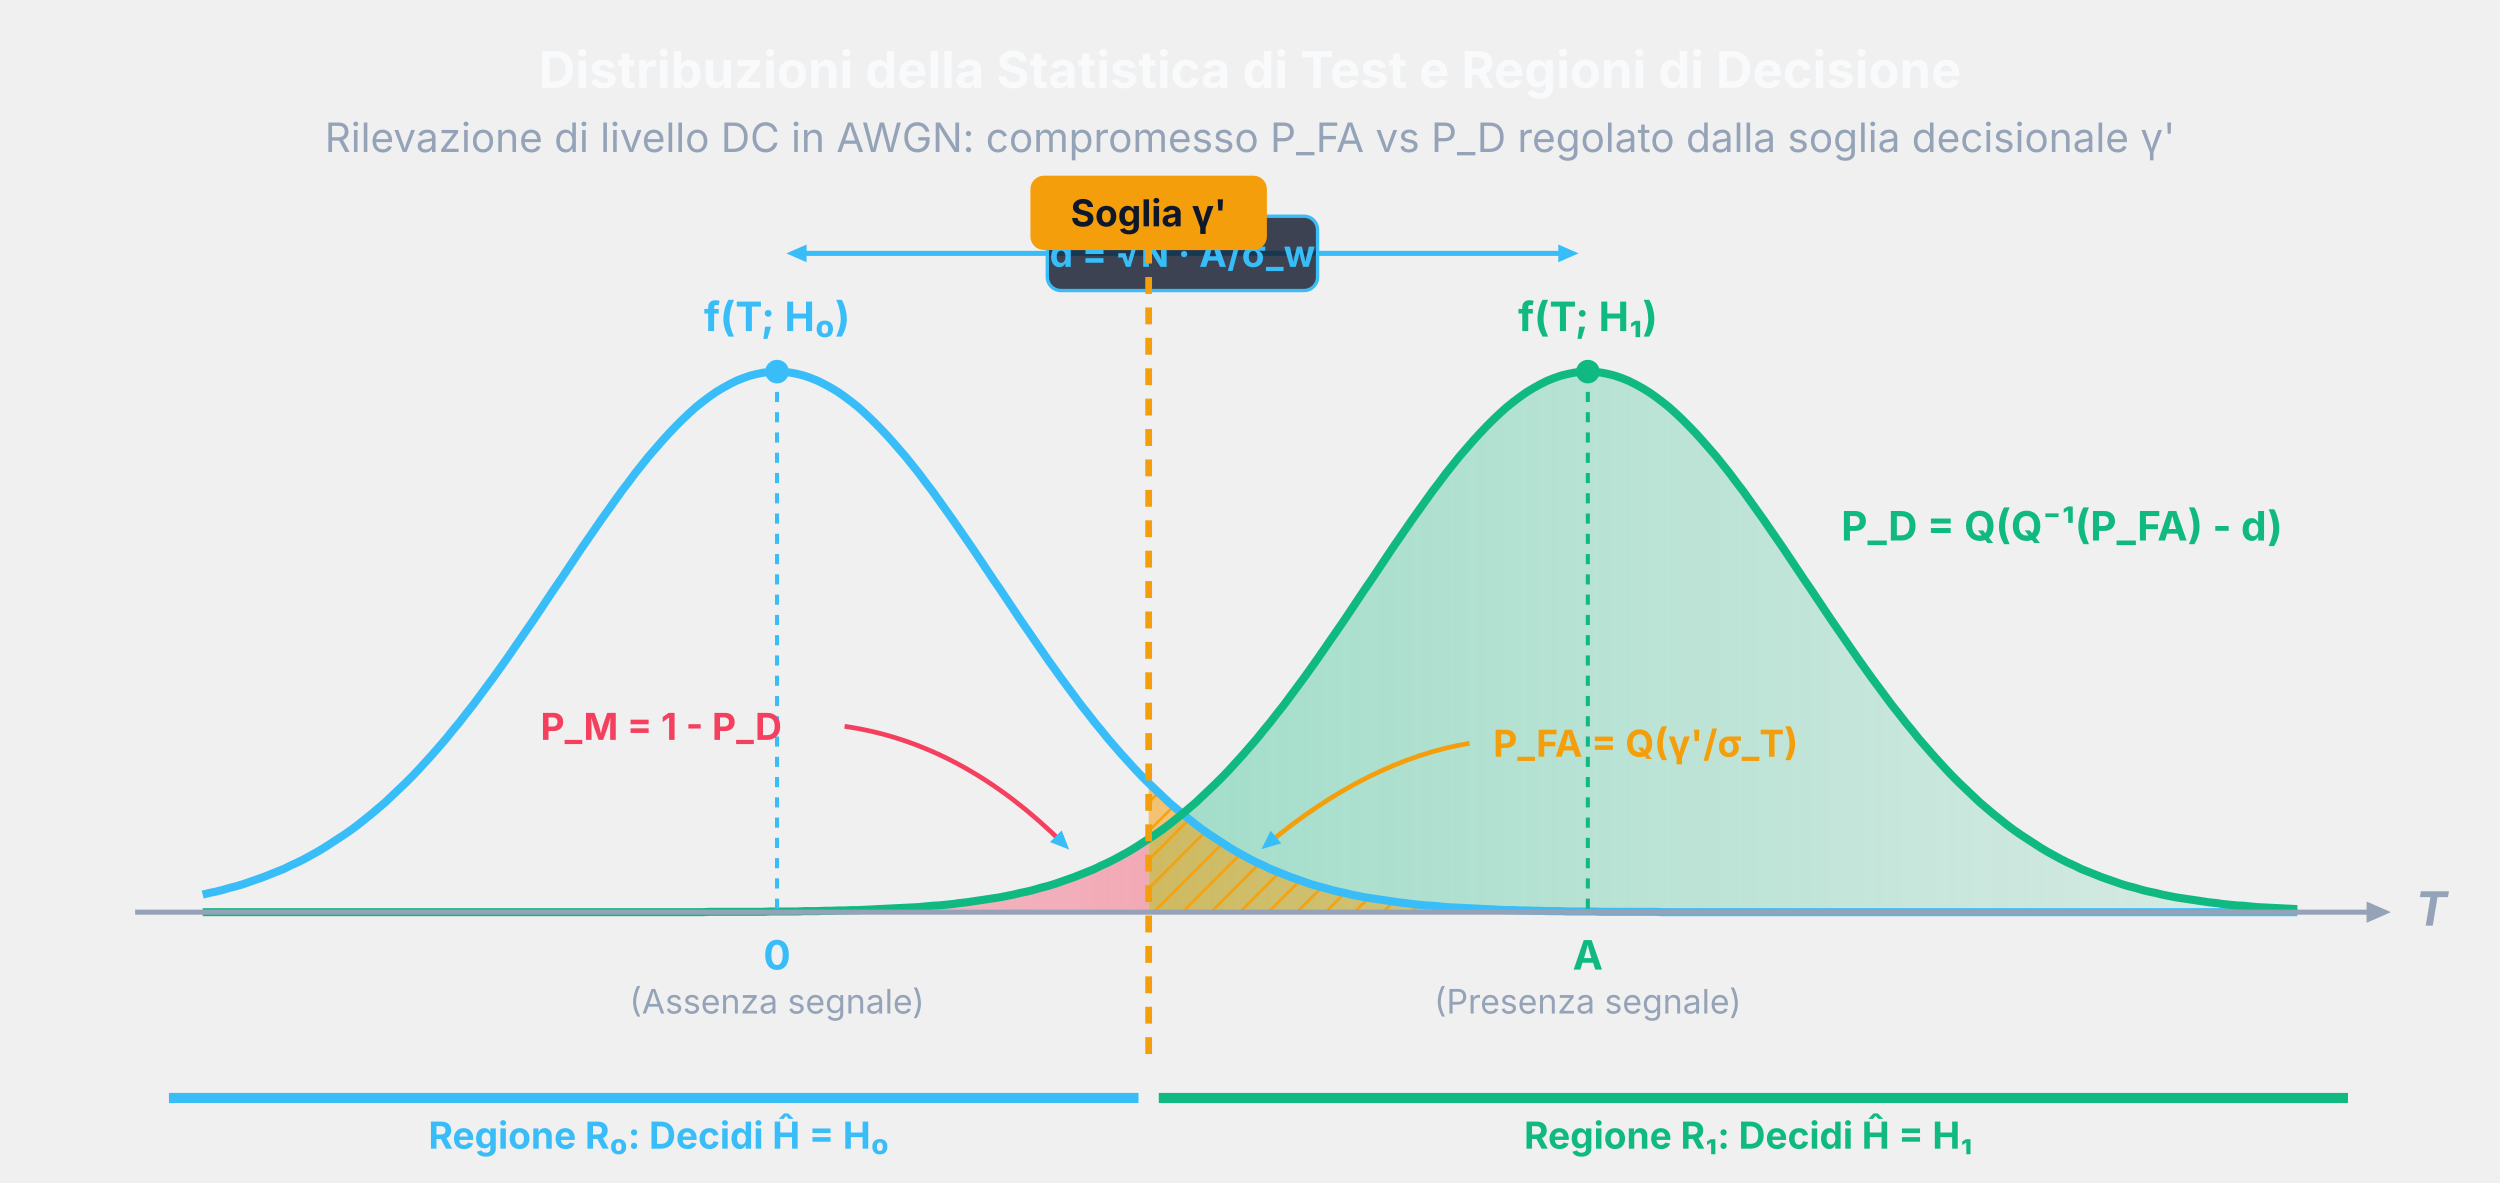
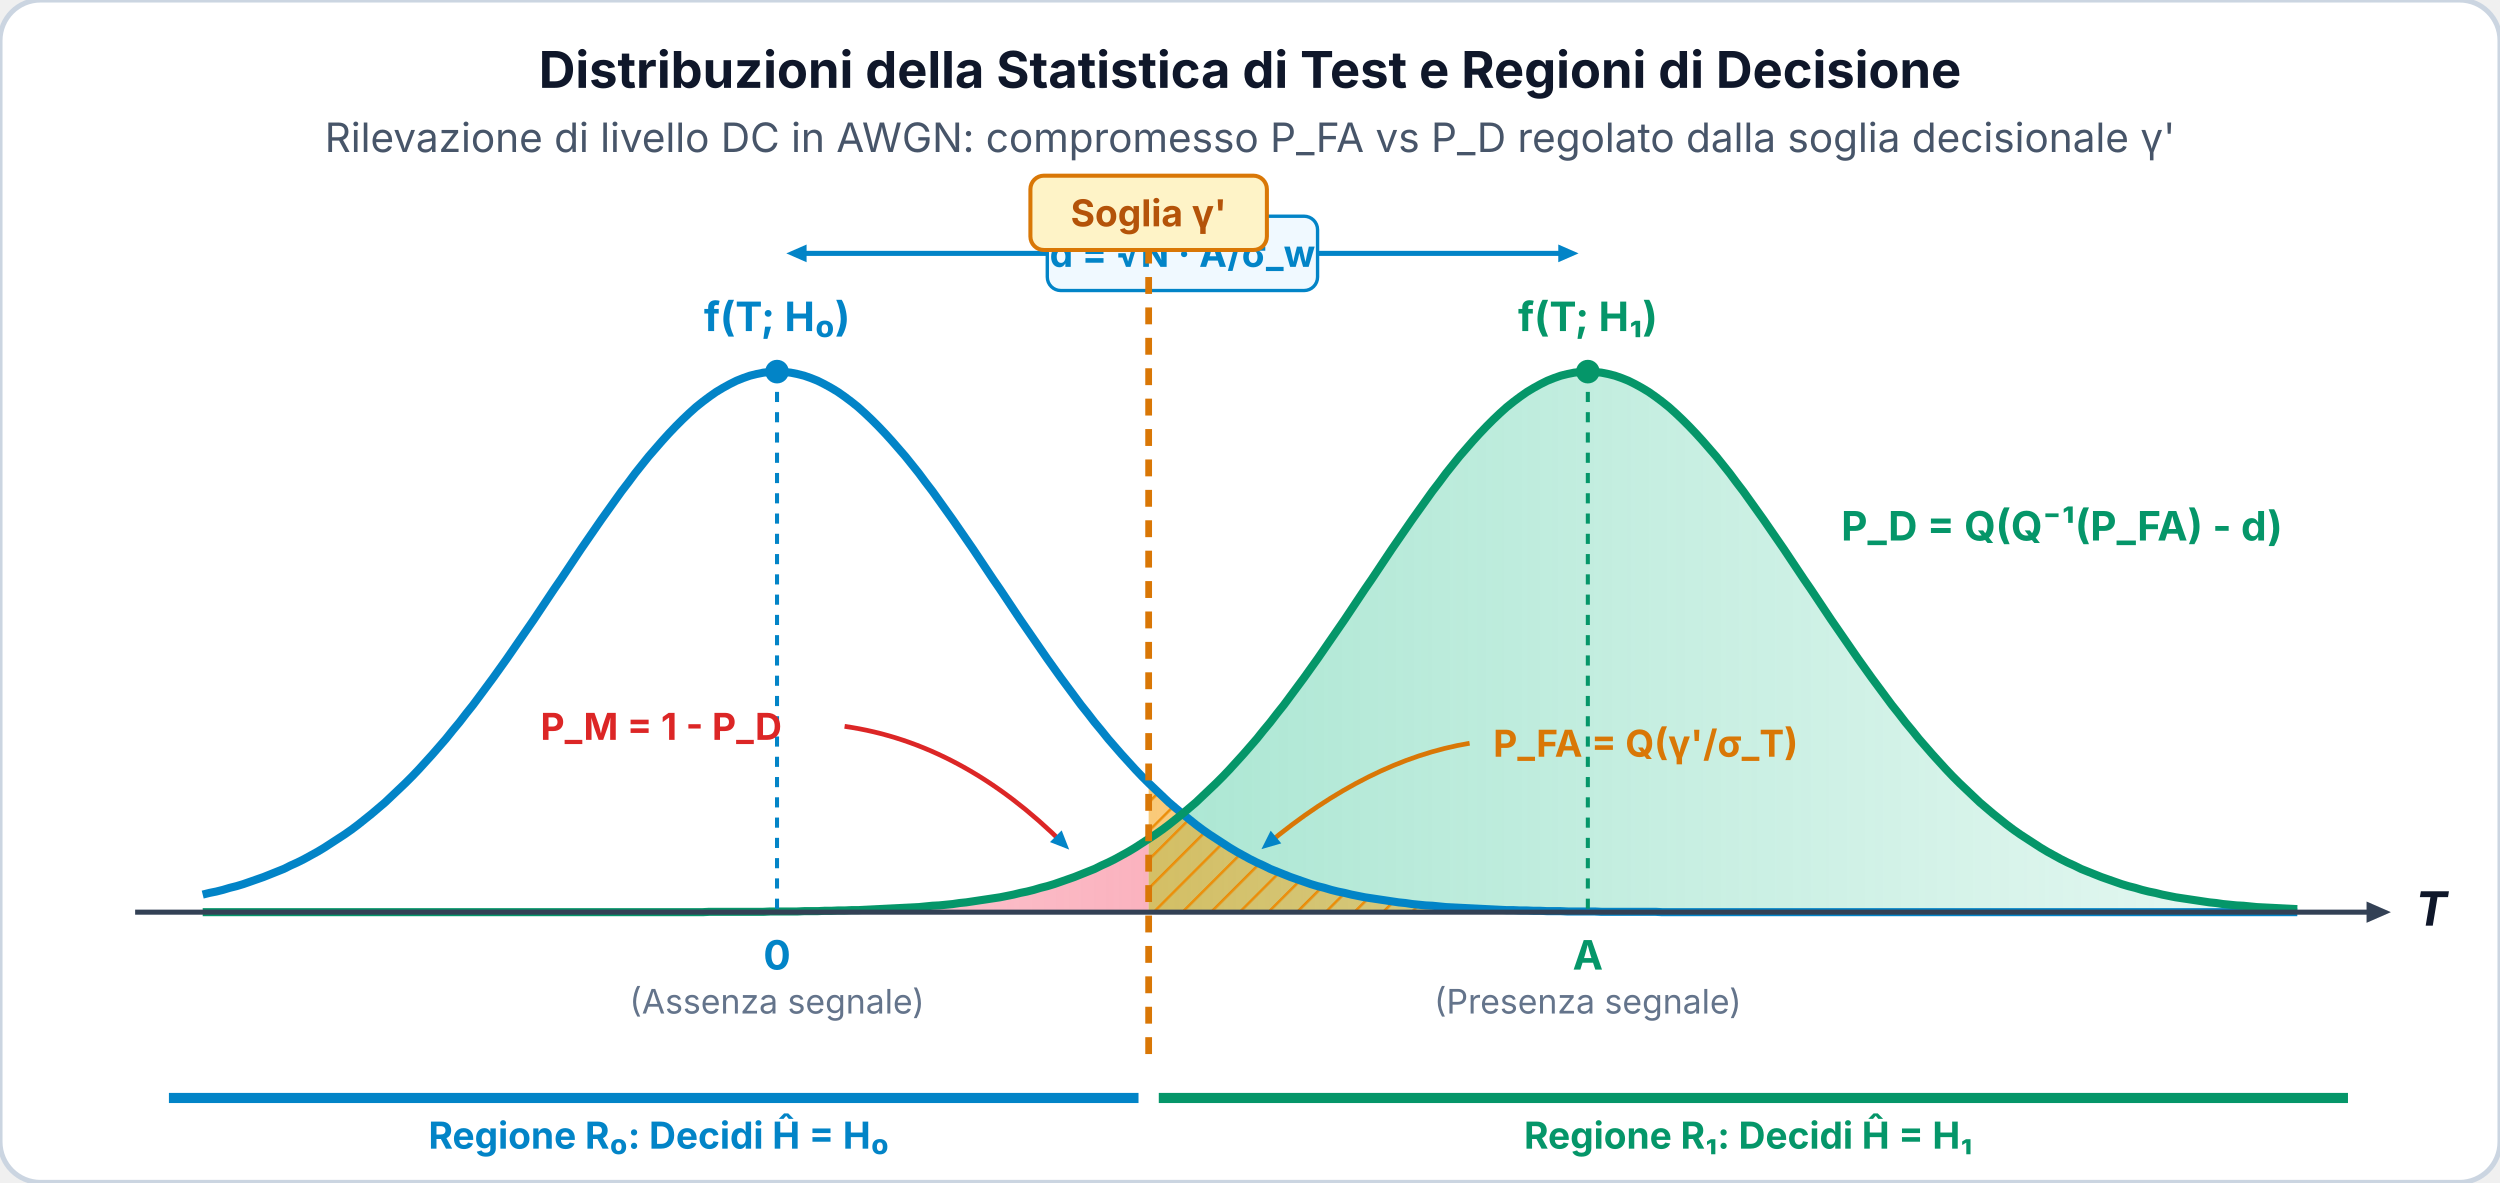
<svg xmlns="http://www.w3.org/2000/svg" width="100%" height="350" viewBox="0 0 740 350">
  <defs>
    <linearGradient id="pfaGrad" x1="0%" y1="0%" x2="100%" y2="0%">
      <stop offset="0%" stop-color="#f59e0b" stop-opacity="0.55" />
      <stop offset="100%" stop-color="#f59e0b" stop-opacity="0.15" />
    </linearGradient>
    <linearGradient id="pdGrad" x1="0%" y1="0%" x2="100%" y2="0%">
      <stop offset="0%" stop-color="#10b981" stop-opacity="0.35" />
      <stop offset="100%" stop-color="#10b981" stop-opacity="0.10" />
    </linearGradient>
    <linearGradient id="pmGrad" x1="100%" y1="0%" x2="0%" y2="0%">
      <stop offset="0%" stop-color="#f43f5e" stop-opacity="0.40" />
      <stop offset="100%" stop-color="#f43f5e" stop-opacity="0.10" />
    </linearGradient>
    <pattern id="hatchPfa" width="6" height="6" patternTransform="rotate(45 0 0)" patternUnits="userSpaceOnUse">
-       <line x1="0" y1="0" x2="0" y2="6" stroke="#f59e0b" stroke-width="1.5" />
+       <line x1="0" y1="0" x2="0" y2="6" stroke="#d97706" stroke-width="1.5" />
    </pattern>
    <marker id="arrow" viewBox="0 0 10 10" refX="5" refY="5" markerWidth="6" markerHeight="6" orient="auto-start-reverse">
-       <path d="M 0 1.5 L 8 5 L 0 8.5 z" fill="#94a3b8" />
+       <path d="M 0 1.5 L 8 5 L 0 8.5 z" fill="#334155" />
    </marker>
    <marker id="arrowBoth" viewBox="0 0 10 10" refX="5" refY="5" markerWidth="5" markerHeight="5" orient="auto">
-       <path d="M 0 1.5 L 8 5 L 0 8.5 z" fill="#38bdf8" />
+       <path d="M 0 1.5 L 8 5 L 0 8.5 z" fill="#0284c7" />
    </marker>
    <marker id="arrowBothRev" viewBox="0 0 10 10" refX="5" refY="5" markerWidth="5" markerHeight="5" orient="auto-start-reverse">
-       <path d="M 0 1.5 L 8 5 L 0 8.5 z" fill="#38bdf8" />
+       <path d="M 0 1.5 L 8 5 L 0 8.5 z" fill="#0284c7" />
    </marker>
  </defs>
-   <text x="370" y="26" text-anchor="middle" font-family="system-ui, -apple-system, sans-serif" font-size="15" font-weight="bold" fill="#f8fafc">Distribuzioni della Statistica di Test e Regioni di Decisione</text>
-   <text x="370" y="45" text-anchor="middle" font-family="system-ui, -apple-system, sans-serif" font-size="12" fill="#94a3b8">Rilevazione di livello DC in AWGN: compromesso P_FA vs P_D regolato dalla soglia decisionale γ'</text>
+   <rect width="100%" height="100%" rx="12" fill="#ffffff" stroke="#cbd5e1" stroke-width="1.5" />
+   <text x="370" y="26" text-anchor="middle" font-family="system-ui, -apple-system, sans-serif" font-size="15" font-weight="bold" fill="#0f172a">Distribuzioni della Statistica di Test e Regioni di Decisione</text>
+   <text x="370" y="45" text-anchor="middle" font-family="system-ui, -apple-system, sans-serif" font-size="12" fill="#475569">Rilevazione di livello DC in AWGN: compromesso P_FA vs P_D regolato dalla soglia decisionale γ'</text>
  <path d="M 340.0 270.0 L 340.0 248.3 L 342.0 247.0 L 344.0 245.6 L 346.0 244.1 L 348.0 242.5 L 350.0 240.9 L 352.0 239.2 L 354.0 237.5 L 356.0 235.6 L 358.0 233.7 L 360.0 231.8 L 362.0 229.8 L 364.0 227.7 L 366.0 225.5 L 368.0 223.3 L 370.0 221.0 L 372.0 218.7 L 374.0 216.2 L 376.0 213.8 L 378.0 211.2 L 380.0 208.7 L 382.0 206.0 L 384.0 203.3 L 386.0 200.6 L 388.0 197.8 L 390.0 195.0 L 392.0 192.1 L 394.0 189.2 L 396.0 186.3 L 398.0 183.4 L 400.0 180.4 L 402.0 177.4 L 404.0 174.4 L 406.0 171.5 L 408.0 168.5 L 410.0 165.5 L 412.0 162.5 L 414.0 159.6 L 416.0 156.7 L 418.0 153.8 L 420.0 151.0 L 422.0 148.2 L 424.0 145.4 L 426.0 142.8 L 428.0 140.1 L 430.0 137.6 L 432.0 135.1 L 434.0 132.8 L 436.0 130.5 L 438.0 128.3 L 440.0 126.2 L 442.0 124.2 L 444.0 122.3 L 446.0 120.5 L 448.0 118.9 L 450.0 117.4 L 452.0 116.0 L 454.0 114.8 L 456.0 113.7 L 458.0 112.7 L 460.0 111.9 L 462.0 111.2 L 464.0 110.7 L 466.0 110.3 L 468.0 110.1 L 470.0 110.0 L 472.0 110.1 L 474.0 110.3 L 476.0 110.7 L 478.0 111.2 L 480.0 111.9 L 482.0 112.7 L 484.0 113.7 L 486.0 114.8 L 488.0 116.0 L 490.0 117.4 L 492.0 118.9 L 494.0 120.5 L 496.0 122.3 L 498.0 124.2 L 500.0 126.2 L 502.0 128.3 L 504.0 130.5 L 506.0 132.8 L 508.0 135.1 L 510.0 137.6 L 512.0 140.1 L 514.0 142.8 L 516.0 145.4 L 518.0 148.2 L 520.0 151.0 L 522.0 153.8 L 524.0 156.7 L 526.0 159.6 L 528.0 162.5 L 530.0 165.5 L 532.0 168.5 L 534.0 171.5 L 536.0 174.4 L 538.0 177.4 L 540.0 180.4 L 542.0 183.4 L 544.0 186.3 L 546.0 189.2 L 548.0 192.1 L 550.0 195.0 L 552.0 197.8 L 554.0 200.6 L 556.0 203.3 L 558.0 206.0 L 560.0 208.7 L 562.0 211.2 L 564.0 213.8 L 566.0 216.2 L 568.0 218.7 L 570.0 221.0 L 572.0 223.3 L 574.0 225.5 L 576.0 227.7 L 578.0 229.8 L 580.0 231.8 L 582.0 233.7 L 584.0 235.6 L 586.0 237.5 L 588.0 239.2 L 590.0 240.9 L 592.0 242.5 L 594.0 244.1 L 596.0 245.6 L 598.0 247.0 L 600.0 248.3 L 602.0 249.6 L 604.0 250.9 L 606.0 252.1 L 608.0 253.2 L 610.0 254.3 L 612.0 255.3 L 614.0 256.2 L 616.0 257.2 L 618.0 258.0 L 620.0 258.8 L 622.0 259.6 L 624.0 260.3 L 626.0 261.0 L 628.0 261.7 L 630.0 262.3 L 632.0 262.8 L 634.0 263.4 L 636.0 263.9 L 638.0 264.3 L 640.0 264.8 L 642.0 265.2 L 644.0 265.6 L 646.0 265.9 L 648.0 266.2 L 650.0 266.5 L 652.0 266.8 L 654.0 267.1 L 656.0 267.3 L 658.0 267.6 L 660.0 267.8 L 662.0 268.0 L 664.0 268.1 L 666.0 268.3 L 668.0 268.5 L 670.0 268.6 L 672.0 268.7 L 674.0 268.8 L 676.0 268.9 L 678.0 269.0 L 680.0 269.1 L 680.0 270.0 Z" fill="url(#pdGrad)" />
  <path d="M 60.0 270.0 L 60.0 270.0 L 62.0 270.0 L 64.0 270.0 L 66.0 270.0 L 68.0 270.0 L 70.0 270.0 L 72.0 270.0 L 74.0 270.0 L 76.0 270.0 L 78.0 270.0 L 80.0 270.0 L 82.0 270.0 L 84.0 270.0 L 86.0 270.0 L 88.0 270.0 L 90.0 270.0 L 92.0 270.0 L 94.0 270.0 L 96.0 270.0 L 98.0 270.0 L 100.0 270.0 L 102.0 270.0 L 104.0 270.0 L 106.0 270.0 L 108.0 270.0 L 110.0 270.0 L 112.0 270.0 L 114.0 270.0 L 116.0 270.0 L 118.0 270.0 L 120.0 270.0 L 122.0 270.0 L 124.0 270.0 L 126.0 270.0 L 128.0 270.0 L 130.0 270.0 L 132.0 270.0 L 134.0 270.0 L 136.0 270.0 L 138.0 270.0 L 140.0 270.0 L 142.0 270.0 L 144.0 270.0 L 146.0 270.0 L 148.0 270.0 L 150.0 270.0 L 152.0 270.0 L 154.0 270.0 L 156.0 270.0 L 158.0 270.0 L 160.0 270.0 L 162.0 270.0 L 164.0 270.0 L 166.0 270.0 L 168.0 270.0 L 170.0 270.0 L 172.0 270.0 L 174.0 270.0 L 176.0 270.0 L 178.0 270.0 L 180.0 270.0 L 182.0 270.0 L 184.0 270.0 L 186.0 270.0 L 188.0 270.0 L 190.0 270.0 L 192.0 270.0 L 194.0 270.0 L 196.0 270.0 L 198.0 270.0 L 200.0 270.0 L 202.0 270.0 L 204.0 270.0 L 206.0 270.0 L 208.0 270.0 L 210.0 269.9 L 212.0 269.9 L 214.0 269.9 L 216.0 269.9 L 218.0 269.9 L 220.0 269.9 L 222.0 269.9 L 224.0 269.9 L 226.0 269.9 L 228.0 269.8 L 230.0 269.8 L 232.0 269.8 L 234.0 269.8 L 236.0 269.8 L 238.0 269.7 L 240.0 269.7 L 242.0 269.7 L 244.0 269.6 L 246.0 269.6 L 248.0 269.5 L 250.0 269.5 L 252.0 269.4 L 254.0 269.4 L 256.0 269.3 L 258.0 269.2 L 260.0 269.1 L 262.0 269.0 L 264.0 268.9 L 266.0 268.8 L 268.0 268.7 L 270.0 268.6 L 272.0 268.5 L 274.0 268.3 L 276.0 268.1 L 278.0 268.0 L 280.0 267.8 L 282.0 267.6 L 284.0 267.3 L 286.0 267.1 L 288.0 266.8 L 290.0 266.5 L 292.0 266.2 L 294.0 265.9 L 296.0 265.6 L 298.0 265.2 L 300.0 264.8 L 302.0 264.3 L 304.0 263.9 L 306.0 263.4 L 308.0 262.8 L 310.0 262.3 L 312.0 261.7 L 314.0 261.0 L 316.0 260.3 L 318.0 259.6 L 320.0 258.8 L 322.0 258.0 L 324.0 257.2 L 326.0 256.2 L 328.0 255.3 L 330.0 254.3 L 332.0 253.2 L 334.0 252.1 L 336.0 250.9 L 338.0 249.6 L 340.0 248.3 L 340.0 270.0 Z" fill="url(#pmGrad)" />
  <path d="M 340.0 270.0 L 340.0 231.8 L 342.0 233.7 L 344.0 235.6 L 346.0 237.5 L 348.0 239.2 L 350.0 240.9 L 352.0 242.5 L 354.0 244.1 L 356.0 245.6 L 358.0 247.0 L 360.0 248.3 L 362.0 249.6 L 364.0 250.9 L 366.0 252.1 L 368.0 253.2 L 370.0 254.3 L 372.0 255.3 L 374.0 256.2 L 376.0 257.2 L 378.0 258.0 L 380.0 258.8 L 382.0 259.6 L 384.0 260.3 L 386.0 261.0 L 388.0 261.7 L 390.0 262.3 L 392.0 262.8 L 394.0 263.4 L 396.0 263.9 L 398.0 264.3 L 400.0 264.8 L 402.0 265.2 L 404.0 265.6 L 406.0 265.9 L 408.0 266.2 L 410.0 266.5 L 412.0 266.8 L 414.0 267.1 L 416.0 267.3 L 418.0 267.6 L 420.0 267.8 L 422.0 268.0 L 424.0 268.1 L 426.0 268.3 L 428.0 268.5 L 430.0 268.6 L 432.0 268.7 L 434.0 268.8 L 436.0 268.9 L 438.0 269.0 L 440.0 269.1 L 442.0 269.2 L 444.0 269.3 L 446.0 269.4 L 448.0 269.4 L 450.0 269.5 L 452.0 269.5 L 454.0 269.6 L 456.0 269.6 L 458.0 269.7 L 460.0 269.7 L 462.0 269.7 L 464.0 269.8 L 466.0 269.8 L 468.0 269.8 L 470.0 269.8 L 472.0 269.8 L 474.0 269.9 L 476.0 269.9 L 478.0 269.9 L 480.0 269.9 L 482.0 269.9 L 484.0 269.9 L 486.0 269.9 L 488.0 269.9 L 490.0 269.9 L 492.0 270.0 L 494.0 270.0 L 496.0 270.0 L 498.0 270.0 L 500.0 270.0 L 502.0 270.0 L 504.0 270.0 L 506.0 270.0 L 508.0 270.0 L 510.0 270.0 L 512.0 270.0 L 514.0 270.0 L 516.0 270.0 L 518.0 270.0 L 520.0 270.0 L 522.0 270.0 L 524.0 270.0 L 526.0 270.0 L 528.0 270.0 L 530.0 270.0 L 532.0 270.0 L 534.0 270.0 L 536.0 270.0 L 538.0 270.0 L 540.0 270.0 L 542.0 270.0 L 544.0 270.0 L 546.0 270.0 L 548.0 270.0 L 550.0 270.0 L 552.0 270.0 L 554.0 270.0 L 556.0 270.0 L 558.0 270.0 L 560.0 270.0 L 562.0 270.0 L 564.0 270.0 L 566.0 270.0 L 568.0 270.0 L 570.0 270.0 L 572.0 270.0 L 574.0 270.0 L 576.0 270.0 L 578.0 270.0 L 580.0 270.0 L 582.0 270.0 L 584.0 270.0 L 586.0 270.0 L 588.0 270.0 L 590.0 270.0 L 592.0 270.0 L 594.0 270.0 L 596.0 270.0 L 598.0 270.0 L 600.0 270.0 L 602.0 270.0 L 604.0 270.0 L 606.0 270.0 L 608.0 270.0 L 610.0 270.0 L 612.0 270.0 L 614.0 270.0 L 616.0 270.0 L 618.0 270.0 L 620.0 270.0 L 622.0 270.0 L 624.0 270.0 L 626.0 270.0 L 628.0 270.0 L 630.0 270.0 L 632.0 270.0 L 634.0 270.0 L 636.0 270.0 L 638.0 270.0 L 640.0 270.0 L 642.0 270.0 L 644.0 270.0 L 646.0 270.0 L 648.0 270.0 L 650.0 270.0 L 652.0 270.0 L 654.0 270.0 L 656.0 270.0 L 658.0 270.0 L 660.0 270.0 L 662.0 270.0 L 664.0 270.0 L 666.0 270.0 L 668.0 270.0 L 670.0 270.0 L 672.0 270.0 L 674.0 270.0 L 676.0 270.0 L 678.0 270.0 L 680.0 270.0 L 680.0 270.0 Z" fill="url(#hatchPfa)" />
  <path d="M 340.0 270.0 L 340.0 231.8 L 342.0 233.7 L 344.0 235.6 L 346.0 237.5 L 348.0 239.2 L 350.0 240.9 L 352.0 242.5 L 354.0 244.1 L 356.0 245.6 L 358.0 247.0 L 360.0 248.3 L 362.0 249.6 L 364.0 250.9 L 366.0 252.1 L 368.0 253.2 L 370.0 254.3 L 372.0 255.3 L 374.0 256.2 L 376.0 257.2 L 378.0 258.0 L 380.0 258.8 L 382.0 259.6 L 384.0 260.3 L 386.0 261.0 L 388.0 261.7 L 390.0 262.3 L 392.0 262.8 L 394.0 263.4 L 396.0 263.9 L 398.0 264.3 L 400.0 264.8 L 402.0 265.2 L 404.0 265.6 L 406.0 265.9 L 408.0 266.2 L 410.0 266.5 L 412.0 266.8 L 414.0 267.1 L 416.0 267.3 L 418.0 267.6 L 420.0 267.8 L 422.0 268.0 L 424.0 268.1 L 426.0 268.3 L 428.0 268.5 L 430.0 268.6 L 432.0 268.7 L 434.0 268.8 L 436.0 268.9 L 438.0 269.0 L 440.0 269.1 L 442.0 269.2 L 444.0 269.3 L 446.0 269.4 L 448.0 269.4 L 450.0 269.5 L 452.0 269.5 L 454.0 269.6 L 456.0 269.6 L 458.0 269.7 L 460.0 269.7 L 462.0 269.7 L 464.0 269.8 L 466.0 269.8 L 468.0 269.8 L 470.0 269.8 L 472.0 269.8 L 474.0 269.9 L 476.0 269.9 L 478.0 269.9 L 480.0 269.9 L 482.0 269.9 L 484.0 269.9 L 486.0 269.9 L 488.0 269.9 L 490.0 269.9 L 492.0 270.0 L 494.0 270.0 L 496.0 270.0 L 498.0 270.0 L 500.0 270.0 L 502.0 270.0 L 504.0 270.0 L 506.0 270.0 L 508.0 270.0 L 510.0 270.0 L 512.0 270.0 L 514.0 270.0 L 516.0 270.0 L 518.0 270.0 L 520.0 270.0 L 522.0 270.0 L 524.0 270.0 L 526.0 270.0 L 528.0 270.0 L 530.0 270.0 L 532.0 270.0 L 534.0 270.0 L 536.0 270.0 L 538.0 270.0 L 540.0 270.0 L 542.0 270.0 L 544.0 270.0 L 546.0 270.0 L 548.0 270.0 L 550.0 270.0 L 552.0 270.0 L 554.0 270.0 L 556.0 270.0 L 558.0 270.0 L 560.0 270.0 L 562.0 270.0 L 564.0 270.0 L 566.0 270.0 L 568.0 270.0 L 570.0 270.0 L 572.0 270.0 L 574.0 270.0 L 576.0 270.0 L 578.0 270.0 L 580.0 270.0 L 582.0 270.0 L 584.0 270.0 L 586.0 270.0 L 588.0 270.0 L 590.0 270.0 L 592.0 270.0 L 594.0 270.0 L 596.0 270.0 L 598.0 270.0 L 600.0 270.0 L 602.0 270.0 L 604.0 270.0 L 606.0 270.0 L 608.0 270.0 L 610.0 270.0 L 612.0 270.0 L 614.0 270.0 L 616.0 270.0 L 618.0 270.0 L 620.0 270.0 L 622.0 270.0 L 624.0 270.0 L 626.0 270.0 L 628.0 270.0 L 630.0 270.0 L 632.0 270.0 L 634.0 270.0 L 636.0 270.0 L 638.0 270.0 L 640.0 270.0 L 642.0 270.0 L 644.0 270.0 L 646.0 270.0 L 648.0 270.0 L 650.0 270.0 L 652.0 270.0 L 654.0 270.0 L 656.0 270.0 L 658.0 270.0 L 660.0 270.0 L 662.0 270.0 L 664.0 270.0 L 666.0 270.0 L 668.0 270.0 L 670.0 270.0 L 672.0 270.0 L 674.0 270.0 L 676.0 270.0 L 678.0 270.0 L 680.0 270.0 L 680.0 270.0 Z" fill="url(#pfaGrad)" />
-   <path d="M 60.0 264.8 L 62.0 264.3 L 64.0 263.9 L 66.0 263.4 L 68.0 262.8 L 70.0 262.3 L 72.0 261.7 L 74.0 261.0 L 76.0 260.3 L 78.0 259.6 L 80.0 258.8 L 82.0 258.0 L 84.0 257.2 L 86.0 256.2 L 88.0 255.3 L 90.0 254.3 L 92.0 253.2 L 94.0 252.1 L 96.0 250.9 L 98.0 249.6 L 100.0 248.3 L 102.0 247.0 L 104.0 245.6 L 106.0 244.1 L 108.0 242.5 L 110.0 240.9 L 112.0 239.2 L 114.0 237.5 L 116.0 235.6 L 118.0 233.7 L 120.0 231.8 L 122.0 229.8 L 124.0 227.7 L 126.0 225.5 L 128.0 223.3 L 130.0 221.0 L 132.0 218.7 L 134.0 216.2 L 136.0 213.8 L 138.0 211.2 L 140.0 208.7 L 142.0 206.0 L 144.0 203.3 L 146.0 200.6 L 148.0 197.8 L 150.0 195.0 L 152.0 192.1 L 154.0 189.2 L 156.0 186.3 L 158.0 183.4 L 160.0 180.4 L 162.0 177.4 L 164.0 174.4 L 166.0 171.5 L 168.0 168.5 L 170.0 165.5 L 172.0 162.5 L 174.0 159.6 L 176.0 156.7 L 178.0 153.8 L 180.0 151.0 L 182.0 148.2 L 184.0 145.4 L 186.0 142.8 L 188.0 140.1 L 190.0 137.6 L 192.0 135.1 L 194.0 132.8 L 196.0 130.5 L 198.0 128.3 L 200.0 126.2 L 202.0 124.2 L 204.0 122.3 L 206.0 120.5 L 208.0 118.9 L 210.0 117.4 L 212.0 116.0 L 214.0 114.8 L 216.0 113.7 L 218.0 112.7 L 220.0 111.9 L 222.0 111.2 L 224.0 110.7 L 226.0 110.3 L 228.0 110.1 L 230.0 110.0 L 232.0 110.1 L 234.0 110.3 L 236.0 110.7 L 238.0 111.2 L 240.0 111.9 L 242.0 112.7 L 244.0 113.7 L 246.0 114.8 L 248.0 116.0 L 250.0 117.4 L 252.0 118.9 L 254.0 120.5 L 256.0 122.3 L 258.0 124.2 L 260.0 126.2 L 262.0 128.3 L 264.0 130.5 L 266.0 132.8 L 268.0 135.1 L 270.0 137.6 L 272.0 140.1 L 274.0 142.8 L 276.0 145.4 L 278.0 148.2 L 280.0 151.0 L 282.0 153.8 L 284.0 156.7 L 286.0 159.6 L 288.0 162.5 L 290.0 165.5 L 292.0 168.5 L 294.0 171.5 L 296.0 174.4 L 298.0 177.4 L 300.0 180.4 L 302.0 183.4 L 304.0 186.3 L 306.0 189.2 L 308.0 192.1 L 310.0 195.0 L 312.0 197.8 L 314.0 200.6 L 316.0 203.3 L 318.0 206.0 L 320.0 208.7 L 322.0 211.2 L 324.0 213.8 L 326.0 216.2 L 328.0 218.7 L 330.0 221.0 L 332.0 223.3 L 334.0 225.5 L 336.0 227.7 L 338.0 229.8 L 340.0 231.8 L 342.0 233.7 L 344.0 235.6 L 346.0 237.5 L 348.0 239.2 L 350.0 240.9 L 352.0 242.5 L 354.0 244.1 L 356.0 245.6 L 358.0 247.0 L 360.0 248.3 L 362.0 249.6 L 364.0 250.9 L 366.0 252.1 L 368.0 253.2 L 370.0 254.3 L 372.0 255.3 L 374.0 256.2 L 376.0 257.2 L 378.0 258.0 L 380.0 258.8 L 382.0 259.6 L 384.0 260.3 L 386.0 261.0 L 388.0 261.7 L 390.0 262.3 L 392.0 262.8 L 394.0 263.4 L 396.0 263.9 L 398.0 264.3 L 400.0 264.8 L 402.0 265.2 L 404.0 265.6 L 406.0 265.9 L 408.0 266.2 L 410.0 266.5 L 412.0 266.8 L 414.0 267.1 L 416.0 267.3 L 418.0 267.6 L 420.0 267.8 L 422.0 268.0 L 424.0 268.1 L 426.0 268.3 L 428.0 268.5 L 430.0 268.6 L 432.0 268.7 L 434.0 268.8 L 436.0 268.9 L 438.0 269.0 L 440.0 269.1 L 442.0 269.2 L 444.0 269.3 L 446.0 269.4 L 448.0 269.4 L 450.0 269.5 L 452.0 269.5 L 454.0 269.6 L 456.0 269.6 L 458.0 269.7 L 460.0 269.7 L 462.0 269.7 L 464.0 269.8 L 466.0 269.8 L 468.0 269.8 L 470.0 269.8 L 472.0 269.8 L 474.0 269.9 L 476.0 269.9 L 478.0 269.9 L 480.0 269.9 L 482.0 269.9 L 484.0 269.9 L 486.0 269.9 L 488.0 269.9 L 490.0 269.9 L 492.0 270.0 L 494.0 270.0 L 496.0 270.0 L 498.0 270.0 L 500.0 270.0 L 502.0 270.0 L 504.0 270.0 L 506.0 270.0 L 508.0 270.0 L 510.0 270.0 L 512.0 270.0 L 514.0 270.0 L 516.0 270.0 L 518.0 270.0 L 520.0 270.0 L 522.0 270.0 L 524.0 270.0 L 526.0 270.0 L 528.0 270.0 L 530.0 270.0 L 532.0 270.0 L 534.0 270.0 L 536.0 270.0 L 538.0 270.0 L 540.0 270.0 L 542.0 270.0 L 544.0 270.0 L 546.0 270.0 L 548.0 270.0 L 550.0 270.0 L 552.0 270.0 L 554.0 270.0 L 556.0 270.0 L 558.0 270.0 L 560.0 270.0 L 562.0 270.0 L 564.0 270.0 L 566.0 270.0 L 568.0 270.0 L 570.0 270.0 L 572.0 270.0 L 574.0 270.0 L 576.0 270.0 L 578.0 270.0 L 580.0 270.0 L 582.0 270.0 L 584.0 270.0 L 586.0 270.0 L 588.0 270.0 L 590.0 270.0 L 592.0 270.0 L 594.0 270.0 L 596.0 270.0 L 598.0 270.0 L 600.0 270.0 L 602.0 270.0 L 604.0 270.0 L 606.0 270.0 L 608.0 270.0 L 610.0 270.0 L 612.0 270.0 L 614.0 270.0 L 616.0 270.0 L 618.0 270.0 L 620.0 270.0 L 622.0 270.0 L 624.0 270.0 L 626.0 270.0 L 628.0 270.0 L 630.0 270.0 L 632.0 270.0 L 634.0 270.0 L 636.0 270.0 L 638.0 270.0 L 640.0 270.0 L 642.0 270.0 L 644.0 270.0 L 646.0 270.0 L 648.0 270.0 L 650.0 270.0 L 652.0 270.0 L 654.0 270.0 L 656.0 270.0 L 658.0 270.0 L 660.0 270.0 L 662.0 270.0 L 664.0 270.0 L 666.0 270.0 L 668.0 270.0 L 670.0 270.0 L 672.0 270.0 L 674.0 270.0 L 676.0 270.0 L 678.0 270.0 L 680.0 270.0" stroke="#38bdf8" stroke-width="2.4" fill="none" />
-   <path d="M 60.0 270.0 L 62.0 270.0 L 64.0 270.0 L 66.0 270.0 L 68.0 270.0 L 70.0 270.0 L 72.0 270.0 L 74.0 270.0 L 76.0 270.0 L 78.0 270.0 L 80.0 270.0 L 82.0 270.0 L 84.0 270.0 L 86.0 270.0 L 88.0 270.0 L 90.0 270.0 L 92.0 270.0 L 94.0 270.0 L 96.0 270.0 L 98.0 270.0 L 100.0 270.0 L 102.0 270.0 L 104.0 270.0 L 106.0 270.0 L 108.0 270.0 L 110.0 270.0 L 112.0 270.0 L 114.0 270.0 L 116.0 270.0 L 118.0 270.0 L 120.0 270.0 L 122.0 270.0 L 124.0 270.0 L 126.0 270.0 L 128.0 270.0 L 130.0 270.0 L 132.0 270.0 L 134.0 270.0 L 136.0 270.0 L 138.0 270.0 L 140.0 270.0 L 142.0 270.0 L 144.0 270.0 L 146.0 270.0 L 148.0 270.0 L 150.0 270.0 L 152.0 270.0 L 154.0 270.0 L 156.0 270.0 L 158.0 270.0 L 160.0 270.0 L 162.0 270.0 L 164.0 270.0 L 166.0 270.0 L 168.0 270.0 L 170.0 270.0 L 172.0 270.0 L 174.0 270.0 L 176.0 270.0 L 178.0 270.0 L 180.0 270.0 L 182.0 270.0 L 184.0 270.0 L 186.0 270.0 L 188.0 270.0 L 190.0 270.0 L 192.0 270.0 L 194.0 270.0 L 196.0 270.0 L 198.0 270.0 L 200.0 270.0 L 202.0 270.0 L 204.0 270.0 L 206.0 270.0 L 208.0 270.0 L 210.0 269.9 L 212.0 269.9 L 214.0 269.9 L 216.0 269.9 L 218.0 269.9 L 220.0 269.9 L 222.0 269.9 L 224.0 269.9 L 226.0 269.9 L 228.0 269.8 L 230.0 269.8 L 232.0 269.8 L 234.0 269.8 L 236.0 269.8 L 238.0 269.7 L 240.0 269.7 L 242.0 269.7 L 244.0 269.6 L 246.0 269.6 L 248.0 269.5 L 250.0 269.5 L 252.0 269.4 L 254.0 269.4 L 256.0 269.3 L 258.0 269.2 L 260.0 269.1 L 262.0 269.0 L 264.0 268.9 L 266.0 268.8 L 268.0 268.7 L 270.0 268.6 L 272.0 268.5 L 274.0 268.3 L 276.0 268.1 L 278.0 268.0 L 280.0 267.8 L 282.0 267.6 L 284.0 267.3 L 286.0 267.1 L 288.0 266.8 L 290.0 266.5 L 292.0 266.2 L 294.0 265.9 L 296.0 265.6 L 298.0 265.2 L 300.0 264.8 L 302.0 264.3 L 304.0 263.9 L 306.0 263.4 L 308.0 262.8 L 310.0 262.3 L 312.0 261.7 L 314.0 261.0 L 316.0 260.3 L 318.0 259.6 L 320.0 258.8 L 322.0 258.0 L 324.0 257.2 L 326.0 256.2 L 328.0 255.3 L 330.0 254.3 L 332.0 253.2 L 334.0 252.1 L 336.0 250.9 L 338.0 249.6 L 340.0 248.3 L 342.0 247.0 L 344.0 245.6 L 346.0 244.1 L 348.0 242.5 L 350.0 240.9 L 352.0 239.2 L 354.0 237.5 L 356.0 235.6 L 358.0 233.7 L 360.0 231.8 L 362.0 229.8 L 364.0 227.7 L 366.0 225.5 L 368.0 223.3 L 370.0 221.0 L 372.0 218.7 L 374.0 216.2 L 376.0 213.8 L 378.0 211.2 L 380.0 208.7 L 382.0 206.0 L 384.0 203.3 L 386.0 200.6 L 388.0 197.8 L 390.0 195.0 L 392.0 192.1 L 394.0 189.2 L 396.0 186.3 L 398.0 183.4 L 400.0 180.4 L 402.0 177.4 L 404.0 174.4 L 406.0 171.5 L 408.0 168.5 L 410.0 165.5 L 412.0 162.5 L 414.0 159.6 L 416.0 156.7 L 418.0 153.8 L 420.0 151.0 L 422.0 148.2 L 424.0 145.4 L 426.0 142.8 L 428.0 140.1 L 430.0 137.6 L 432.0 135.1 L 434.0 132.8 L 436.0 130.5 L 438.0 128.3 L 440.0 126.2 L 442.0 124.2 L 444.0 122.3 L 446.0 120.5 L 448.0 118.9 L 450.0 117.4 L 452.0 116.0 L 454.0 114.8 L 456.0 113.7 L 458.0 112.7 L 460.0 111.9 L 462.0 111.2 L 464.0 110.7 L 466.0 110.3 L 468.0 110.1 L 470.0 110.0 L 472.0 110.1 L 474.0 110.3 L 476.0 110.7 L 478.0 111.2 L 480.0 111.9 L 482.0 112.7 L 484.0 113.7 L 486.0 114.8 L 488.0 116.0 L 490.0 117.4 L 492.0 118.9 L 494.0 120.5 L 496.0 122.3 L 498.0 124.2 L 500.0 126.2 L 502.0 128.3 L 504.0 130.5 L 506.0 132.8 L 508.0 135.1 L 510.0 137.6 L 512.0 140.1 L 514.0 142.8 L 516.0 145.4 L 518.0 148.2 L 520.0 151.0 L 522.0 153.8 L 524.0 156.7 L 526.0 159.6 L 528.0 162.5 L 530.0 165.5 L 532.0 168.5 L 534.0 171.5 L 536.0 174.4 L 538.0 177.4 L 540.0 180.4 L 542.0 183.4 L 544.0 186.3 L 546.0 189.2 L 548.0 192.1 L 550.0 195.0 L 552.0 197.8 L 554.0 200.6 L 556.0 203.3 L 558.0 206.0 L 560.0 208.7 L 562.0 211.2 L 564.0 213.8 L 566.0 216.2 L 568.0 218.7 L 570.0 221.0 L 572.0 223.3 L 574.0 225.5 L 576.0 227.7 L 578.0 229.8 L 580.0 231.8 L 582.0 233.7 L 584.0 235.6 L 586.0 237.5 L 588.0 239.2 L 590.0 240.9 L 592.0 242.5 L 594.0 244.1 L 596.0 245.6 L 598.0 247.0 L 600.0 248.3 L 602.0 249.6 L 604.0 250.9 L 606.0 252.1 L 608.0 253.2 L 610.0 254.3 L 612.0 255.3 L 614.0 256.2 L 616.0 257.2 L 618.0 258.0 L 620.0 258.8 L 622.0 259.6 L 624.0 260.3 L 626.0 261.0 L 628.0 261.7 L 630.0 262.3 L 632.0 262.8 L 634.0 263.4 L 636.0 263.9 L 638.0 264.3 L 640.0 264.8 L 642.0 265.2 L 644.0 265.6 L 646.0 265.9 L 648.0 266.2 L 650.0 266.5 L 652.0 266.8 L 654.0 267.1 L 656.0 267.3 L 658.0 267.6 L 660.0 267.8 L 662.0 268.0 L 664.0 268.1 L 666.0 268.3 L 668.0 268.5 L 670.0 268.6 L 672.0 268.7 L 674.0 268.8 L 676.0 268.9 L 678.0 269.0 L 680.0 269.1" stroke="#10b981" stroke-width="2.4" fill="none" />
-   <line x1="40" y1="270.0" x2="705" y2="270.0" stroke="#94a3b8" stroke-width="1.5" marker-end="url(#arrow)" />
-   <text x="715" y="274" font-family="system-ui, -apple-system, sans-serif" font-size="14" font-weight="bold" font-style="italic" fill="#94a3b8">T</text>
-   <line x1="230.0" y1="110" x2="230.0" y2="270.0" stroke="#38bdf8" stroke-width="1.2" stroke-dasharray="3 3" />
-   <circle cx="230.0" cy="110" r="3.5" fill="#38bdf8" />
-   <text x="230.0" y="98" text-anchor="middle" font-family="system-ui, -apple-system, sans-serif" font-size="12" font-weight="bold" fill="#38bdf8">f(T; H₀)</text>
-   <text x="230.0" y="287" text-anchor="middle" font-family="system-ui, -apple-system, sans-serif" font-size="12" font-weight="bold" fill="#38bdf8">0</text>
-   <text x="230.0" y="300" text-anchor="middle" font-family="system-ui, -apple-system, sans-serif" font-size="10" fill="#94a3b8">(Assenza segnale)</text>
-   <line x1="470.0" y1="110" x2="470.0" y2="270.0" stroke="#10b981" stroke-width="1.2" stroke-dasharray="3 3" />
-   <circle cx="470.0" cy="110" r="3.5" fill="#10b981" />
-   <text x="470.0" y="98" text-anchor="middle" font-family="system-ui, -apple-system, sans-serif" font-size="12" font-weight="bold" fill="#10b981">f(T; H₁)</text>
-   <text x="470.0" y="287" text-anchor="middle" font-family="system-ui, -apple-system, sans-serif" font-size="12" font-weight="bold" fill="#10b981">A</text>
-   <text x="470.0" y="300" text-anchor="middle" font-family="system-ui, -apple-system, sans-serif" font-size="10" fill="#94a3b8">(Presenza segnale)</text>
-   <line x1="235.0" y1="75" x2="465.0" y2="75" stroke="#38bdf8" stroke-width="1.5" marker-start="url(#arrowBothRev)" marker-end="url(#arrowBoth)" />
-   <rect x="310" y="64" width="80" height="22" rx="4" fill="#0f172a" fill-opacity="0.8" stroke="#38bdf8" stroke-width="1" />
-   <text x="350" y="79" text-anchor="middle" font-family="system-ui, -apple-system, sans-serif" font-size="11" font-weight="bold" fill="#38bdf8">d = √N · A/σ_w</text>
-   <line x1="340.0" y1="55" x2="340.0" y2="315" stroke="#f59e0b" stroke-width="2" stroke-dasharray="5 4" />
-   <rect x="305.0" y="52" width="70" height="22" rx="4" fill="#f59e0b" />
-   <text x="340.0" y="67" text-anchor="middle" font-family="system-ui, -apple-system, sans-serif" font-size="11" font-weight="bold" fill="#0f172a">Soglia γ'</text>
-   <path d="M 375 250 Q 405 225 435 220" fill="none" stroke="#f59e0b" stroke-width="1.4" marker-start="url(#arrowBothRev)" />
-   <text x="442" y="224" font-family="system-ui, -apple-system, sans-serif" font-size="11" font-weight="bold" fill="#f59e0b">P_FA = Q(γ'/σ_T)</text>
-   <path d="M 315 250 Q 285 220 250 215" fill="none" stroke="#f43f5e" stroke-width="1.4" marker-start="url(#arrowBothRev)" />
-   <text x="160" y="219" font-family="system-ui, -apple-system, sans-serif" font-size="11" font-weight="bold" fill="#f43f5e">P_M = 1 - P_D</text>
-   <text x="545" y="160" font-family="system-ui, -apple-system, sans-serif" font-size="12" font-weight="bold" fill="#10b981">P_D = Q(Q⁻¹(P_FA) - d)</text>
-   <line x1="50" y1="325" x2="337.0" y2="325" stroke="#38bdf8" stroke-width="3" />
-   <text x="195.0" y="340" text-anchor="middle" font-family="system-ui, -apple-system, sans-serif" font-size="11" font-weight="bold" fill="#38bdf8">Regione R₀: Decidi Ĥ = H₀</text>
-   <line x1="343.0" y1="325" x2="695" y2="325" stroke="#10b981" stroke-width="3" />
-   <text x="517.5" y="340" text-anchor="middle" font-family="system-ui, -apple-system, sans-serif" font-size="11" font-weight="bold" fill="#10b981">Regione R₁: Decidi Ĥ = H₁</text>
+   <path d="M 60.0 264.8 L 62.0 264.3 L 64.0 263.9 L 66.0 263.4 L 68.0 262.8 L 70.0 262.3 L 72.0 261.7 L 74.0 261.0 L 76.0 260.3 L 78.0 259.6 L 80.0 258.8 L 82.0 258.0 L 84.0 257.2 L 86.0 256.2 L 88.0 255.3 L 90.0 254.3 L 92.0 253.2 L 94.0 252.1 L 96.0 250.9 L 98.0 249.6 L 100.0 248.3 L 102.0 247.0 L 104.0 245.6 L 106.0 244.1 L 108.0 242.5 L 110.0 240.9 L 112.0 239.2 L 114.0 237.5 L 116.0 235.6 L 118.0 233.7 L 120.0 231.8 L 122.0 229.8 L 124.0 227.7 L 126.0 225.5 L 128.0 223.3 L 130.0 221.0 L 132.0 218.7 L 134.0 216.2 L 136.0 213.8 L 138.0 211.2 L 140.0 208.7 L 142.0 206.0 L 144.0 203.3 L 146.0 200.6 L 148.0 197.8 L 150.0 195.0 L 152.0 192.1 L 154.0 189.2 L 156.0 186.3 L 158.0 183.4 L 160.0 180.4 L 162.0 177.4 L 164.0 174.4 L 166.0 171.5 L 168.0 168.5 L 170.0 165.5 L 172.0 162.5 L 174.0 159.6 L 176.0 156.7 L 178.0 153.8 L 180.0 151.0 L 182.0 148.2 L 184.0 145.4 L 186.0 142.8 L 188.0 140.1 L 190.0 137.6 L 192.0 135.1 L 194.0 132.8 L 196.0 130.5 L 198.0 128.3 L 200.0 126.2 L 202.0 124.2 L 204.0 122.3 L 206.0 120.5 L 208.0 118.9 L 210.0 117.4 L 212.0 116.0 L 214.0 114.8 L 216.0 113.7 L 218.0 112.7 L 220.0 111.9 L 222.0 111.2 L 224.0 110.7 L 226.0 110.3 L 228.0 110.1 L 230.0 110.0 L 232.0 110.1 L 234.0 110.3 L 236.0 110.7 L 238.0 111.2 L 240.0 111.9 L 242.0 112.7 L 244.0 113.7 L 246.0 114.8 L 248.0 116.0 L 250.0 117.4 L 252.0 118.9 L 254.0 120.5 L 256.0 122.3 L 258.0 124.2 L 260.0 126.2 L 262.0 128.3 L 264.0 130.5 L 266.0 132.8 L 268.0 135.1 L 270.0 137.6 L 272.0 140.1 L 274.0 142.8 L 276.0 145.4 L 278.0 148.2 L 280.0 151.0 L 282.0 153.8 L 284.0 156.7 L 286.0 159.6 L 288.0 162.5 L 290.0 165.5 L 292.0 168.5 L 294.0 171.5 L 296.0 174.4 L 298.0 177.4 L 300.0 180.4 L 302.0 183.4 L 304.0 186.3 L 306.0 189.2 L 308.0 192.1 L 310.0 195.0 L 312.0 197.8 L 314.0 200.6 L 316.0 203.3 L 318.0 206.0 L 320.0 208.7 L 322.0 211.2 L 324.0 213.8 L 326.0 216.2 L 328.0 218.7 L 330.0 221.0 L 332.0 223.3 L 334.0 225.5 L 336.0 227.7 L 338.0 229.8 L 340.0 231.8 L 342.0 233.7 L 344.0 235.6 L 346.0 237.5 L 348.0 239.2 L 350.0 240.9 L 352.0 242.5 L 354.0 244.1 L 356.0 245.6 L 358.0 247.0 L 360.0 248.3 L 362.0 249.6 L 364.0 250.9 L 366.0 252.1 L 368.0 253.2 L 370.0 254.3 L 372.0 255.3 L 374.0 256.2 L 376.0 257.2 L 378.0 258.0 L 380.0 258.8 L 382.0 259.6 L 384.0 260.3 L 386.0 261.0 L 388.0 261.7 L 390.0 262.3 L 392.0 262.8 L 394.0 263.4 L 396.0 263.9 L 398.0 264.3 L 400.0 264.8 L 402.0 265.2 L 404.0 265.6 L 406.0 265.9 L 408.0 266.2 L 410.0 266.5 L 412.0 266.8 L 414.0 267.1 L 416.0 267.3 L 418.0 267.6 L 420.0 267.8 L 422.0 268.0 L 424.0 268.1 L 426.0 268.3 L 428.0 268.5 L 430.0 268.6 L 432.0 268.7 L 434.0 268.8 L 436.0 268.9 L 438.0 269.0 L 440.0 269.1 L 442.0 269.2 L 444.0 269.3 L 446.0 269.4 L 448.0 269.4 L 450.0 269.5 L 452.0 269.5 L 454.0 269.6 L 456.0 269.6 L 458.0 269.7 L 460.0 269.7 L 462.0 269.7 L 464.0 269.8 L 466.0 269.8 L 468.0 269.8 L 470.0 269.8 L 472.0 269.8 L 474.0 269.9 L 476.0 269.9 L 478.0 269.9 L 480.0 269.9 L 482.0 269.9 L 484.0 269.9 L 486.0 269.9 L 488.0 269.9 L 490.0 269.9 L 492.0 270.0 L 494.0 270.0 L 496.0 270.0 L 498.0 270.0 L 500.0 270.0 L 502.0 270.0 L 504.0 270.0 L 506.0 270.0 L 508.0 270.0 L 510.0 270.0 L 512.0 270.0 L 514.0 270.0 L 516.0 270.0 L 518.0 270.0 L 520.0 270.0 L 522.0 270.0 L 524.0 270.0 L 526.0 270.0 L 528.0 270.0 L 530.0 270.0 L 532.0 270.0 L 534.0 270.0 L 536.0 270.0 L 538.0 270.0 L 540.0 270.0 L 542.0 270.0 L 544.0 270.0 L 546.0 270.0 L 548.0 270.0 L 550.0 270.0 L 552.0 270.0 L 554.0 270.0 L 556.0 270.0 L 558.0 270.0 L 560.0 270.0 L 562.0 270.0 L 564.0 270.0 L 566.0 270.0 L 568.0 270.0 L 570.0 270.0 L 572.0 270.0 L 574.0 270.0 L 576.0 270.0 L 578.0 270.0 L 580.0 270.0 L 582.0 270.0 L 584.0 270.0 L 586.0 270.0 L 588.0 270.0 L 590.0 270.0 L 592.0 270.0 L 594.0 270.0 L 596.0 270.0 L 598.0 270.0 L 600.0 270.0 L 602.0 270.0 L 604.0 270.0 L 606.0 270.0 L 608.0 270.0 L 610.0 270.0 L 612.0 270.0 L 614.0 270.0 L 616.0 270.0 L 618.0 270.0 L 620.0 270.0 L 622.0 270.0 L 624.0 270.0 L 626.0 270.0 L 628.0 270.0 L 630.0 270.0 L 632.0 270.0 L 634.0 270.0 L 636.0 270.0 L 638.0 270.0 L 640.0 270.0 L 642.0 270.0 L 644.0 270.0 L 646.0 270.0 L 648.0 270.0 L 650.0 270.0 L 652.0 270.0 L 654.0 270.0 L 656.0 270.0 L 658.0 270.0 L 660.0 270.0 L 662.0 270.0 L 664.0 270.0 L 666.0 270.0 L 668.0 270.0 L 670.0 270.0 L 672.0 270.0 L 674.0 270.0 L 676.0 270.0 L 678.0 270.0 L 680.0 270.0" stroke="#0284c7" stroke-width="2.4" fill="none" />
+   <path d="M 60.0 270.0 L 62.0 270.0 L 64.0 270.0 L 66.0 270.0 L 68.0 270.0 L 70.0 270.0 L 72.0 270.0 L 74.0 270.0 L 76.0 270.0 L 78.0 270.0 L 80.0 270.0 L 82.0 270.0 L 84.0 270.0 L 86.0 270.0 L 88.0 270.0 L 90.0 270.0 L 92.0 270.0 L 94.0 270.0 L 96.0 270.0 L 98.0 270.0 L 100.0 270.0 L 102.0 270.0 L 104.0 270.0 L 106.0 270.0 L 108.0 270.0 L 110.0 270.0 L 112.0 270.0 L 114.0 270.0 L 116.0 270.0 L 118.0 270.0 L 120.0 270.0 L 122.0 270.0 L 124.0 270.0 L 126.0 270.0 L 128.0 270.0 L 130.0 270.0 L 132.0 270.0 L 134.0 270.0 L 136.0 270.0 L 138.0 270.0 L 140.0 270.0 L 142.0 270.0 L 144.0 270.0 L 146.0 270.0 L 148.0 270.0 L 150.0 270.0 L 152.0 270.0 L 154.0 270.0 L 156.0 270.0 L 158.0 270.0 L 160.0 270.0 L 162.0 270.0 L 164.0 270.0 L 166.0 270.0 L 168.0 270.0 L 170.0 270.0 L 172.0 270.0 L 174.0 270.0 L 176.0 270.0 L 178.0 270.0 L 180.0 270.0 L 182.0 270.0 L 184.0 270.0 L 186.0 270.0 L 188.0 270.0 L 190.0 270.0 L 192.0 270.0 L 194.0 270.0 L 196.0 270.0 L 198.0 270.0 L 200.0 270.0 L 202.0 270.0 L 204.0 270.0 L 206.0 270.0 L 208.0 270.0 L 210.0 269.9 L 212.0 269.9 L 214.0 269.9 L 216.0 269.9 L 218.0 269.9 L 220.0 269.9 L 222.0 269.9 L 224.0 269.9 L 226.0 269.9 L 228.0 269.8 L 230.0 269.8 L 232.0 269.8 L 234.0 269.8 L 236.0 269.8 L 238.0 269.7 L 240.0 269.7 L 242.0 269.7 L 244.0 269.6 L 246.0 269.6 L 248.0 269.5 L 250.0 269.5 L 252.0 269.4 L 254.0 269.4 L 256.0 269.3 L 258.0 269.2 L 260.0 269.1 L 262.0 269.0 L 264.0 268.9 L 266.0 268.8 L 268.0 268.7 L 270.0 268.6 L 272.0 268.5 L 274.0 268.3 L 276.0 268.1 L 278.0 268.0 L 280.0 267.8 L 282.0 267.6 L 284.0 267.3 L 286.0 267.1 L 288.0 266.8 L 290.0 266.5 L 292.0 266.2 L 294.0 265.9 L 296.0 265.6 L 298.0 265.2 L 300.0 264.8 L 302.0 264.3 L 304.0 263.9 L 306.0 263.4 L 308.0 262.8 L 310.0 262.3 L 312.0 261.7 L 314.0 261.0 L 316.0 260.3 L 318.0 259.6 L 320.0 258.8 L 322.0 258.0 L 324.0 257.2 L 326.0 256.2 L 328.0 255.3 L 330.0 254.3 L 332.0 253.2 L 334.0 252.1 L 336.0 250.9 L 338.0 249.6 L 340.0 248.3 L 342.0 247.0 L 344.0 245.6 L 346.0 244.1 L 348.0 242.5 L 350.0 240.9 L 352.0 239.2 L 354.0 237.5 L 356.0 235.6 L 358.0 233.7 L 360.0 231.8 L 362.0 229.8 L 364.0 227.7 L 366.0 225.5 L 368.0 223.3 L 370.0 221.0 L 372.0 218.7 L 374.0 216.2 L 376.0 213.8 L 378.0 211.2 L 380.0 208.7 L 382.0 206.0 L 384.0 203.3 L 386.0 200.6 L 388.0 197.8 L 390.0 195.0 L 392.0 192.1 L 394.0 189.2 L 396.0 186.3 L 398.0 183.4 L 400.0 180.4 L 402.0 177.4 L 404.0 174.4 L 406.0 171.5 L 408.0 168.5 L 410.0 165.5 L 412.0 162.5 L 414.0 159.6 L 416.0 156.7 L 418.0 153.8 L 420.0 151.0 L 422.0 148.2 L 424.0 145.4 L 426.0 142.8 L 428.0 140.1 L 430.0 137.6 L 432.0 135.1 L 434.0 132.8 L 436.0 130.5 L 438.0 128.3 L 440.0 126.2 L 442.0 124.2 L 444.0 122.3 L 446.0 120.5 L 448.0 118.9 L 450.0 117.4 L 452.0 116.0 L 454.0 114.8 L 456.0 113.7 L 458.0 112.7 L 460.0 111.9 L 462.0 111.2 L 464.0 110.7 L 466.0 110.3 L 468.0 110.1 L 470.0 110.0 L 472.0 110.1 L 474.0 110.3 L 476.0 110.7 L 478.0 111.2 L 480.0 111.9 L 482.0 112.7 L 484.0 113.7 L 486.0 114.8 L 488.0 116.0 L 490.0 117.4 L 492.0 118.9 L 494.0 120.5 L 496.0 122.3 L 498.0 124.2 L 500.0 126.2 L 502.0 128.3 L 504.0 130.5 L 506.0 132.8 L 508.0 135.1 L 510.0 137.6 L 512.0 140.1 L 514.0 142.8 L 516.0 145.4 L 518.0 148.2 L 520.0 151.0 L 522.0 153.8 L 524.0 156.7 L 526.0 159.6 L 528.0 162.5 L 530.0 165.5 L 532.0 168.5 L 534.0 171.5 L 536.0 174.4 L 538.0 177.4 L 540.0 180.4 L 542.0 183.4 L 544.0 186.3 L 546.0 189.2 L 548.0 192.1 L 550.0 195.0 L 552.0 197.8 L 554.0 200.6 L 556.0 203.3 L 558.0 206.0 L 560.0 208.7 L 562.0 211.2 L 564.0 213.8 L 566.0 216.2 L 568.0 218.7 L 570.0 221.0 L 572.0 223.3 L 574.0 225.5 L 576.0 227.7 L 578.0 229.8 L 580.0 231.8 L 582.0 233.7 L 584.0 235.6 L 586.0 237.5 L 588.0 239.2 L 590.0 240.9 L 592.0 242.5 L 594.0 244.1 L 596.0 245.6 L 598.0 247.0 L 600.0 248.3 L 602.0 249.6 L 604.0 250.9 L 606.0 252.1 L 608.0 253.2 L 610.0 254.3 L 612.0 255.3 L 614.0 256.2 L 616.0 257.2 L 618.0 258.0 L 620.0 258.8 L 622.0 259.6 L 624.0 260.3 L 626.0 261.0 L 628.0 261.7 L 630.0 262.3 L 632.0 262.8 L 634.0 263.4 L 636.0 263.9 L 638.0 264.3 L 640.0 264.8 L 642.0 265.2 L 644.0 265.6 L 646.0 265.9 L 648.0 266.2 L 650.0 266.5 L 652.0 266.8 L 654.0 267.1 L 656.0 267.3 L 658.0 267.6 L 660.0 267.8 L 662.0 268.0 L 664.0 268.1 L 666.0 268.3 L 668.0 268.5 L 670.0 268.6 L 672.0 268.7 L 674.0 268.8 L 676.0 268.9 L 678.0 269.0 L 680.0 269.1" stroke="#059669" stroke-width="2.4" fill="none" />
+   <line x1="40" y1="270.0" x2="705" y2="270.0" stroke="#334155" stroke-width="1.5" marker-end="url(#arrow)" />
+   <text x="715" y="274" font-family="system-ui, -apple-system, sans-serif" font-size="14" font-weight="bold" font-style="italic" fill="#0f172a">T</text>
+   <line x1="230.0" y1="110" x2="230.0" y2="270.0" stroke="#0284c7" stroke-width="1.2" stroke-dasharray="3 3" />
+   <circle cx="230.0" cy="110" r="3.5" fill="#0284c7" />
+   <text x="230.0" y="98" text-anchor="middle" font-family="system-ui, -apple-system, sans-serif" font-size="12" font-weight="bold" fill="#0284c7">f(T; H₀)</text>
+   <text x="230.0" y="287" text-anchor="middle" font-family="system-ui, -apple-system, sans-serif" font-size="12" font-weight="bold" fill="#0284c7">0</text>
+   <text x="230.0" y="300" text-anchor="middle" font-family="system-ui, -apple-system, sans-serif" font-size="10" fill="#64748b">(Assenza segnale)</text>
+   <line x1="470.0" y1="110" x2="470.0" y2="270.0" stroke="#059669" stroke-width="1.2" stroke-dasharray="3 3" />
+   <circle cx="470.0" cy="110" r="3.5" fill="#059669" />
+   <text x="470.0" y="98" text-anchor="middle" font-family="system-ui, -apple-system, sans-serif" font-size="12" font-weight="bold" fill="#059669">f(T; H₁)</text>
+   <text x="470.0" y="287" text-anchor="middle" font-family="system-ui, -apple-system, sans-serif" font-size="12" font-weight="bold" fill="#059669">A</text>
+   <text x="470.0" y="300" text-anchor="middle" font-family="system-ui, -apple-system, sans-serif" font-size="10" fill="#64748b">(Presenza segnale)</text>
+   <line x1="235.0" y1="75" x2="465.0" y2="75" stroke="#0284c7" stroke-width="1.5" marker-start="url(#arrowBothRev)" marker-end="url(#arrowBoth)" />
+   <rect x="310" y="64" width="80" height="22" rx="4" fill="#f0f9ff" stroke="#0284c7" stroke-width="1" />
+   <text x="350" y="79" text-anchor="middle" font-family="system-ui, -apple-system, sans-serif" font-size="11" font-weight="bold" fill="#0284c7">d = √N · A/σ_w</text>
+   <line x1="340.0" y1="55" x2="340.0" y2="315" stroke="#d97706" stroke-width="2" stroke-dasharray="5 4" />
+   <rect x="305.0" y="52" width="70" height="22" rx="4" fill="#fef3c7" stroke="#d97706" stroke-width="1.2" />
+   <text x="340.0" y="67" text-anchor="middle" font-family="system-ui, -apple-system, sans-serif" font-size="11" font-weight="bold" fill="#b45309">Soglia γ'</text>
+   <path d="M 375 250 Q 405 225 435 220" fill="none" stroke="#d97706" stroke-width="1.4" marker-start="url(#arrowBothRev)" />
+   <text x="442" y="224" font-family="system-ui, -apple-system, sans-serif" font-size="11" font-weight="bold" fill="#d97706">P_FA = Q(γ'/σ_T)</text>
+   <path d="M 315 250 Q 285 220 250 215" fill="none" stroke="#dc2626" stroke-width="1.4" marker-start="url(#arrowBothRev)" />
+   <text x="160" y="219" font-family="system-ui, -apple-system, sans-serif" font-size="11" font-weight="bold" fill="#dc2626">P_M = 1 - P_D</text>
+   <text x="545" y="160" font-family="system-ui, -apple-system, sans-serif" font-size="12" font-weight="bold" fill="#059669">P_D = Q(Q⁻¹(P_FA) - d)</text>
+   <line x1="50" y1="325" x2="337.0" y2="325" stroke="#0284c7" stroke-width="3" />
+   <text x="195.0" y="340" text-anchor="middle" font-family="system-ui, -apple-system, sans-serif" font-size="11" font-weight="bold" fill="#0284c7">Regione R₀: Decidi Ĥ = H₀</text>
+   <line x1="343.0" y1="325" x2="695" y2="325" stroke="#059669" stroke-width="3" />
+   <text x="517.5" y="340" text-anchor="middle" font-family="system-ui, -apple-system, sans-serif" font-size="11" font-weight="bold" fill="#059669">Regione R₁: Decidi Ĥ = H₁</text>
</svg>
